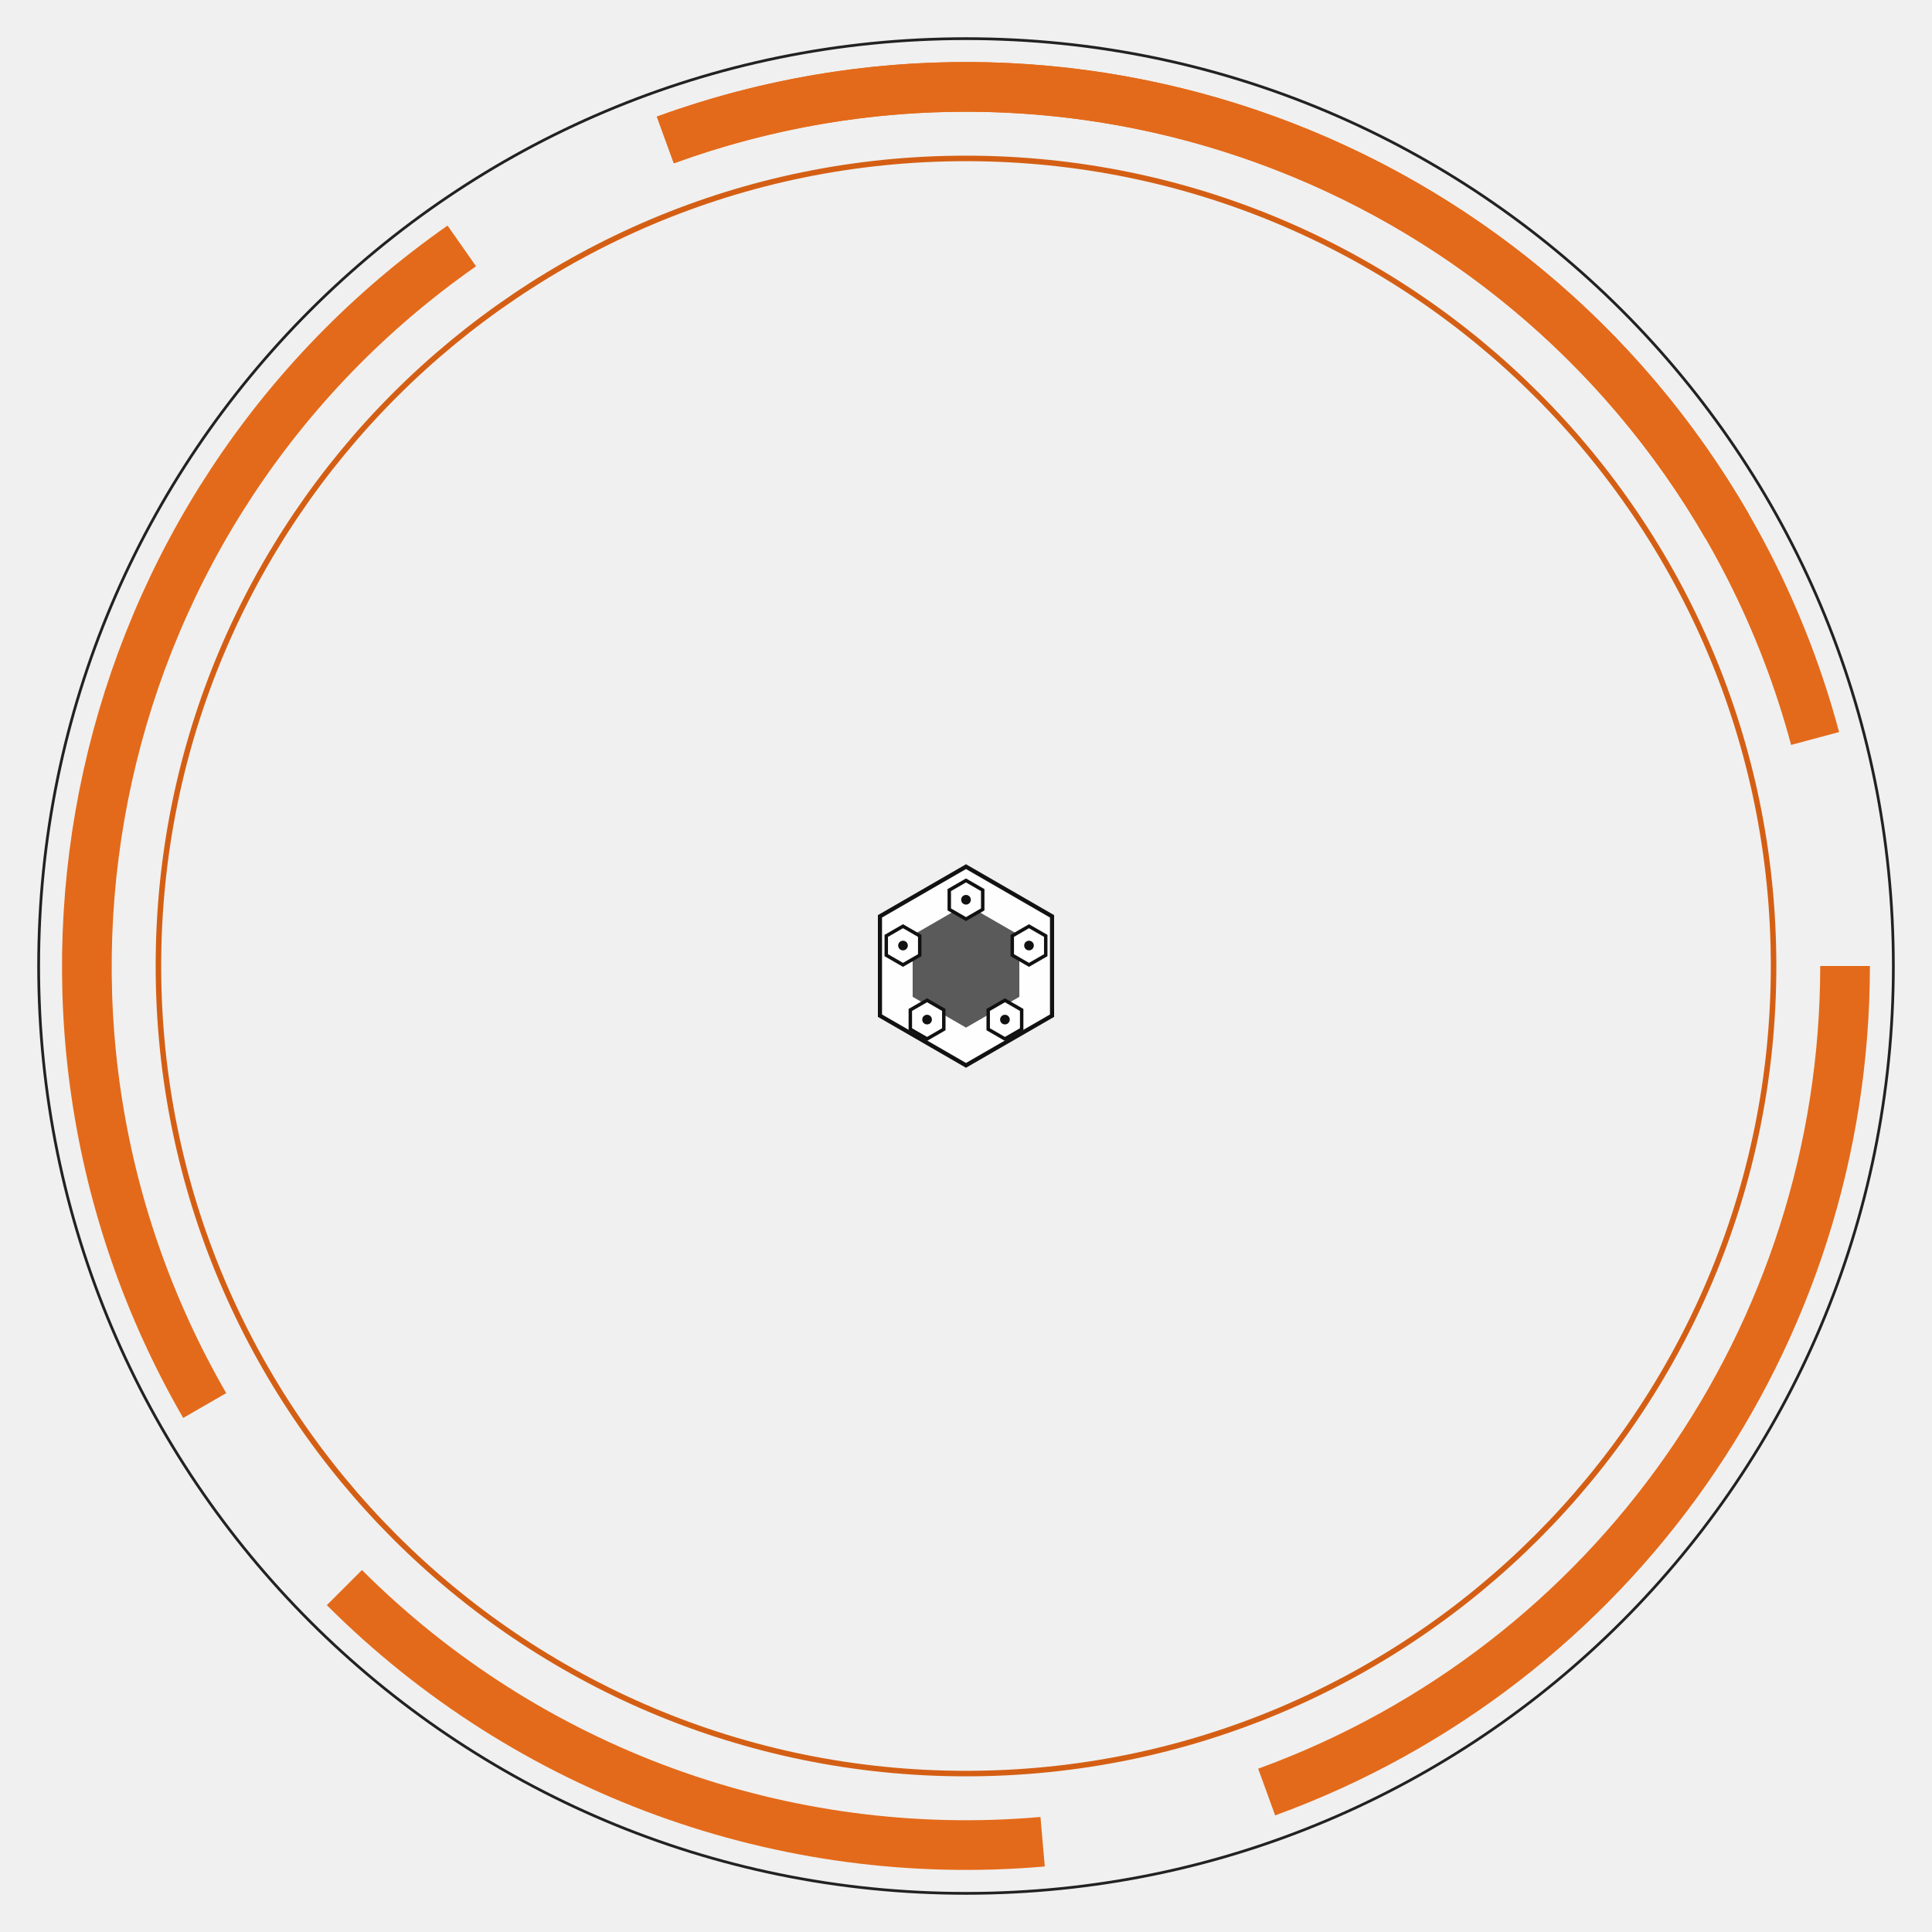
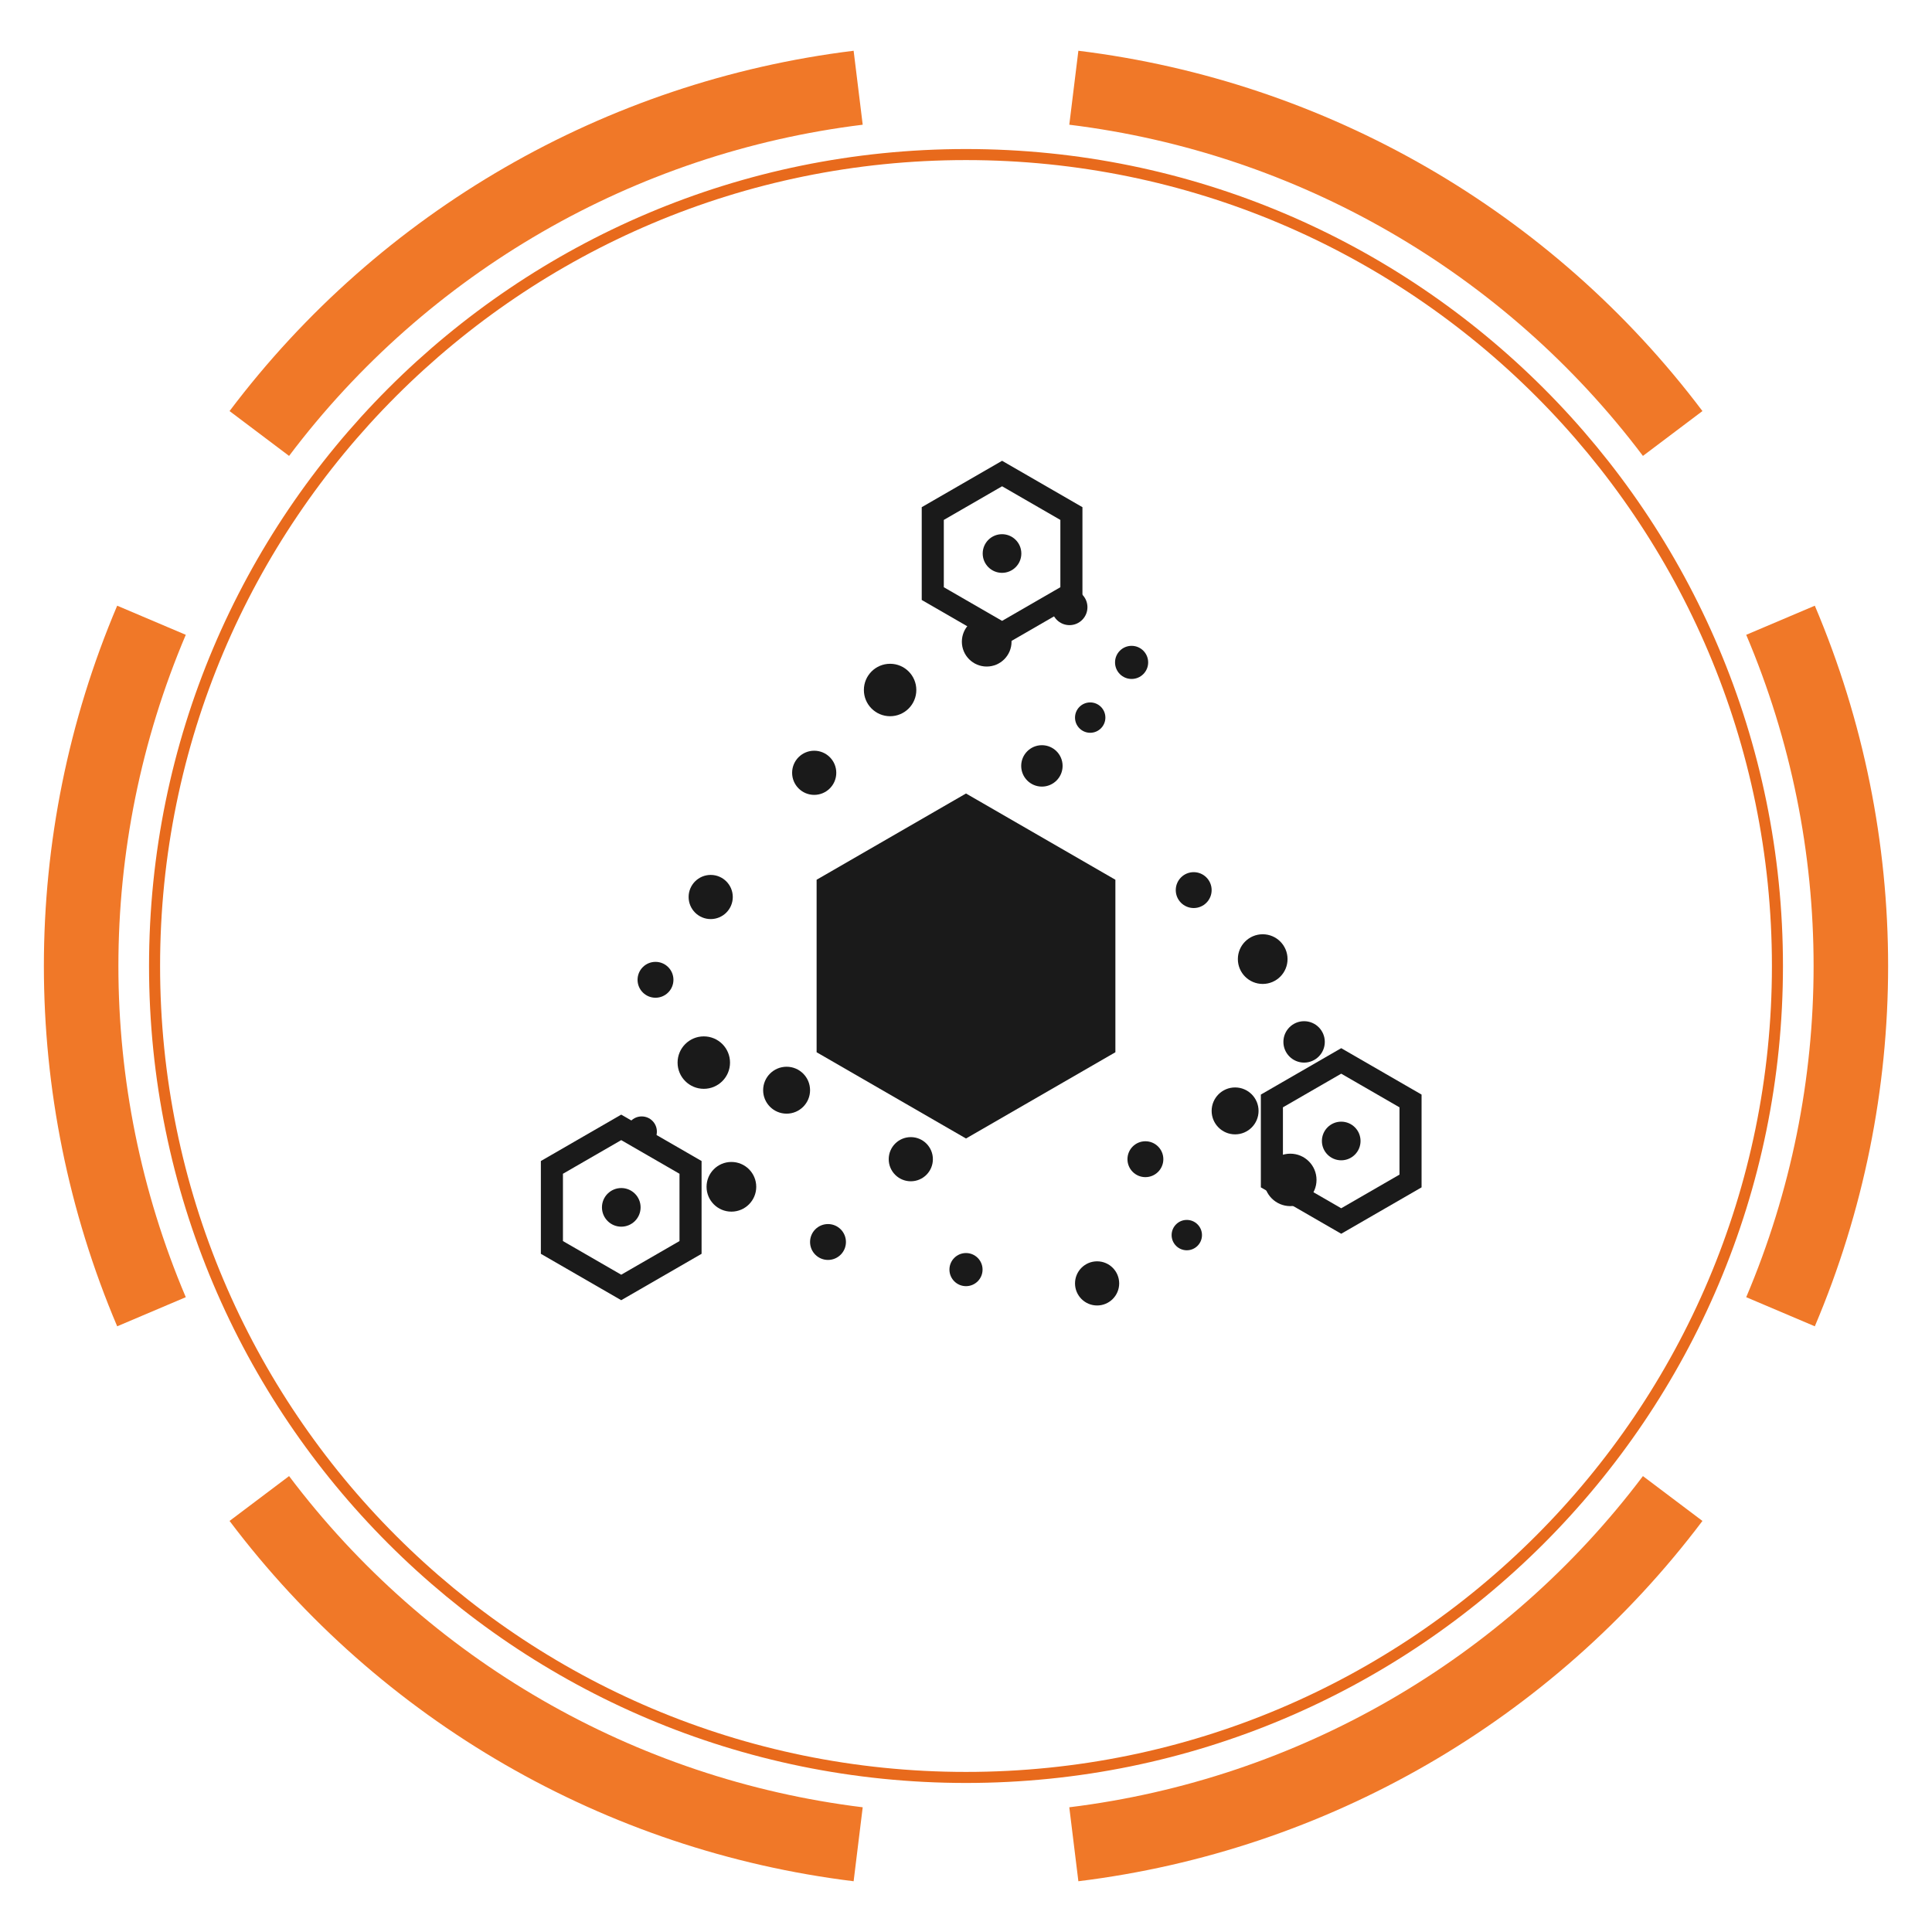
<svg xmlns="http://www.w3.org/2000/svg" width="1400" height="1400" viewBox="0 0 1400 1400">
-   <circle cx="700" cy="700" r="672" fill="none" stroke="#222" stroke-width="2" />
-   <path d="M 482.13 101.42 A 637 637 0 0 1 1315.29 535.13" fill="none" stroke="#E36A1A" stroke-width="36" stroke-linecap="butt" />
-   <path d="M 1337.00 700.00 A 637 637 0 0 1 917.87 1298.58" fill="none" stroke="#E36A1A" stroke-width="36" stroke-linecap="butt" />
-   <path d="M 755.52 1334.58 A 637 637 0 0 1 249.57 1150.43" fill="none" stroke="#E36A1A" stroke-width="36" stroke-linecap="butt" />
-   <path d="M 148.34 1018.50 A 637 637 0 0 1 334.63 178.20" fill="none" stroke="#E36A1A" stroke-width="36" stroke-linecap="butt" />
-   <path d="M 482.13 101.42 A 637 637 0 0 1 1251.66 381.50" fill="none" stroke="#E36A1A" stroke-width="36" stroke-linecap="butt" />
-   <circle cx="700" cy="700" r="585.2" fill="none" stroke="#D45F14" stroke-width="4" />
-   <polygon points="762.35,664.00 762.35,736.00 700.00,772.00 637.65,736.00 637.65,664.00 700.00,628.00" fill="#ffffff" fill-opacity="0.92" stroke="#111" stroke-width="3" />
-   <polygon points="738.66,677.68 738.66,722.32 700.00,744.64 661.34,722.32 661.34,677.68 700.00,655.36" fill="#5a5a5a" />
-   <polygon points="712.12,645.00 712.12,659.00 700.00,666.00 687.88,659.00 687.88,645.00 700.00,638.00" fill="#fff" stroke="#111" stroke-width="2.5" />
-   <circle cx="700.00" cy="652.00" r="3.5" fill="#111" />
-   <polygon points="757.78,678.17 757.78,692.17 745.65,699.17 733.53,692.17 733.53,678.17 745.65,671.17" fill="#fff" stroke="#111" stroke-width="2.5" />
-   <circle cx="745.65" cy="685.17" r="3.5" fill="#111" />
-   <polygon points="740.34,731.83 740.34,745.83 728.21,752.83 716.09,745.83 716.09,731.83 728.21,724.83" fill="#fff" stroke="#111" stroke-width="2.5" />
-   <circle cx="728.21" cy="738.83" r="3.5" fill="#111" />
-   <polygon points="683.91,731.83 683.91,745.83 671.79,752.83 659.66,745.83 659.66,731.83 671.79,724.83" fill="#fff" stroke="#111" stroke-width="2.5" />
-   <circle cx="671.79" cy="738.83" r="3.5" fill="#111" />
-   <polygon points="666.47,678.17 666.47,692.17 654.35,699.17 642.22,692.17 642.22,678.17 654.35,671.17" fill="#fff" stroke="#111" stroke-width="2.5" />
-   <circle cx="654.35" cy="685.17" r="3.5" fill="#111" />
+   <defs>
+     <clipPath id="disc">
+       <circle cx="700" cy="700" r="679" />
+     </clipPath>
+   </defs>
+   <rect width="1400" height="1400" fill="#ffffff" />
+   <circle cx="700" cy="700" r="679" fill="#ffffff" />
+   <g clip-path="url(#disc)">
+     <path d="M 778.14 63.58 A 641.2 641.2 0 0 1 1212.09 314.12" fill="none" stroke="#F07828" stroke-width="54" stroke-linecap="butt" />
+     <path d="M 1290.23 449.46 A 641.2 641.2 0 0 1 1290.23 950.54" fill="none" stroke="#F07828" stroke-width="54" stroke-linecap="butt" />
+     <path d="M 1212.09 1085.88 A 641.2 641.2 0 0 1 778.14 1336.42" fill="none" stroke="#F07828" stroke-width="54" stroke-linecap="butt" />
+     <path d="M 621.86 1336.42 A 641.2 641.2 0 0 1 187.91 1085.88" fill="none" stroke="#F07828" stroke-width="54" stroke-linecap="butt" />
+     <path d="M 109.77 950.54 A 641.2 641.2 0 0 1 109.77 449.46" fill="none" stroke="#F07828" stroke-width="54" stroke-linecap="butt" />
+     <path d="M 187.91 314.12 A 641.2 641.2 0 0 1 621.86 63.58" fill="none" stroke="#F07828" stroke-width="54" stroke-linecap="butt" />
+     <circle cx="700" cy="700" r="588" fill="none" stroke="#E86A1C" stroke-width="8" />
+     <polygon points="808.25,637.50 808.25,762.50 700.00,825.00 591.75,762.50 591.75,637.50 700.00,575.00" fill="#1a1a1a" />
+     <polygon points="776.38,372.14 776.38,430.14 726.15,459.14 675.92,430.14 675.92,372.14 726.15,343.14" fill="#ffffff" stroke="#1a1a1a" stroke-width="16" />
+     <circle cx="726.1" cy="401.1" r="14" fill="#1a1a1a" />
+     <polygon points="1022.12,797.79 1022.12,855.79 971.89,884.79 921.66,855.79 921.66,797.79 971.89,768.79" fill="#ffffff" stroke="#1a1a1a" stroke-width="16" />
+     <circle cx="971.9" cy="826.8" r="14" fill="#1a1a1a" />
+     <polygon points="500.39,845.94 500.39,903.94 450.16,932.94 399.93,903.94 399.93,845.94 450.16,816.94" fill="#ffffff" stroke="#1a1a1a" stroke-width="16" />
+     <circle cx="450.2" cy="874.9" r="14" fill="#1a1a1a" />
+     <circle cx="715.0" cy="465.0" r="18" fill="#1a1a1a" />
+     <circle cx="775.0" cy="440.0" r="13" fill="#1a1a1a" />
+     <circle cx="820.0" cy="480.0" r="12" fill="#1a1a1a" />
+     <circle cx="790.0" cy="520.0" r="11" fill="#1a1a1a" />
+     <circle cx="645.0" cy="500.0" r="19" fill="#1a1a1a" />
+     <circle cx="590.0" cy="560.0" r="16" fill="#1a1a1a" />
+     <circle cx="515.0" cy="650.0" r="16" fill="#1a1a1a" />
+     <circle cx="475.0" cy="710.0" r="13" fill="#1a1a1a" />
+     <circle cx="510.0" cy="770.0" r="19" fill="#1a1a1a" />
+     <circle cx="465.0" cy="820.0" r="11" fill="#1a1a1a" />
+     <circle cx="530.0" cy="860.0" r="18" fill="#1a1a1a" />
+     <circle cx="600.0" cy="900.0" r="13" fill="#1a1a1a" />
+     <circle cx="865.0" cy="645.0" r="13" fill="#1a1a1a" />
+     <circle cx="915.0" cy="695.0" r="18" fill="#1a1a1a" />
+     <circle cx="945.0" cy="755.0" r="15" fill="#1a1a1a" />
+     <circle cx="895.0" cy="805.0" r="17" fill="#1a1a1a" />
+     <circle cx="935.0" cy="855.0" r="19" fill="#1a1a1a" />
+     <circle cx="860.0" cy="895.0" r="11" fill="#1a1a1a" />
+     <circle cx="795.0" cy="930.0" r="16" fill="#1a1a1a" />
+     <circle cx="700.0" cy="920.0" r="12" fill="#1a1a1a" />
+     <circle cx="755.0" cy="555.0" r="15" fill="#1a1a1a" />
+     <circle cx="660.0" cy="840.0" r="16" fill="#1a1a1a" />
+     <circle cx="830.0" cy="840.0" r="13" fill="#1a1a1a" />
+     <circle cx="570.0" cy="790.0" r="17" fill="#1a1a1a" />
+   </g>
</svg>
